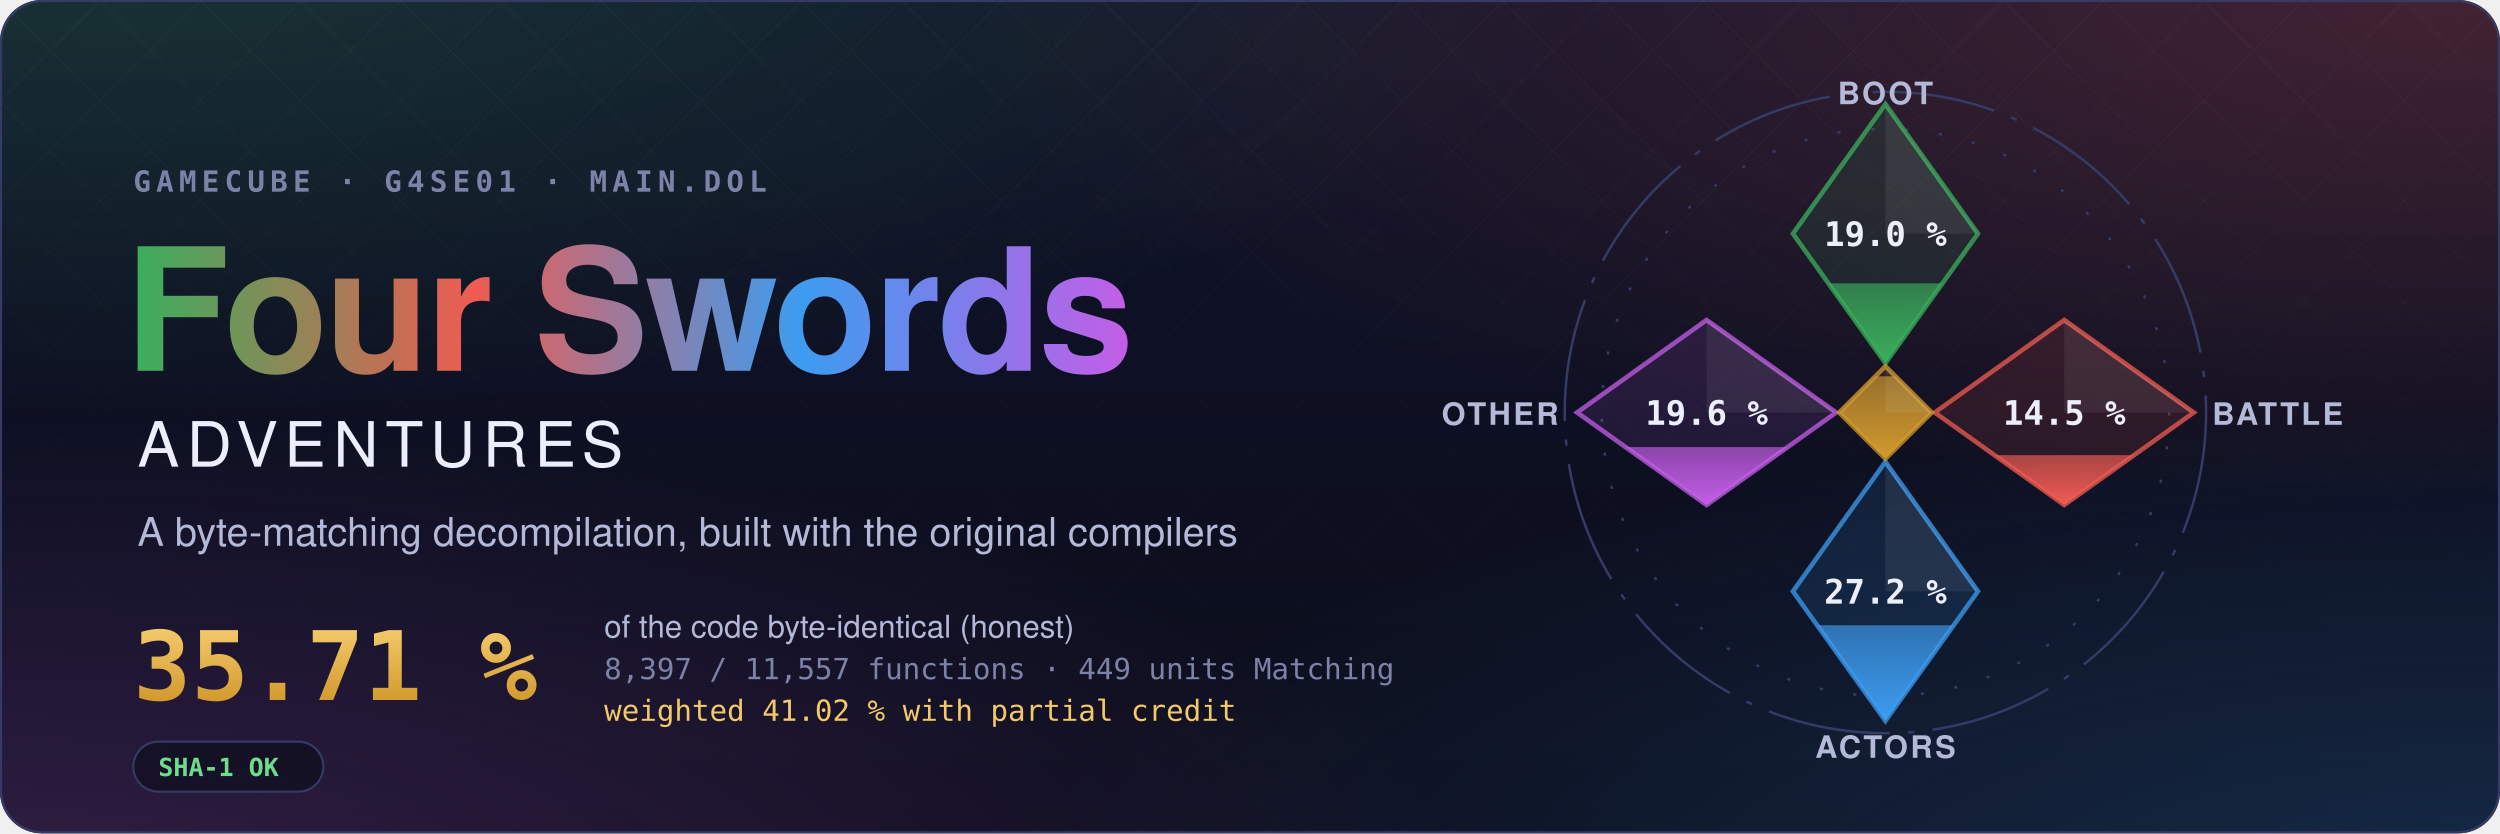
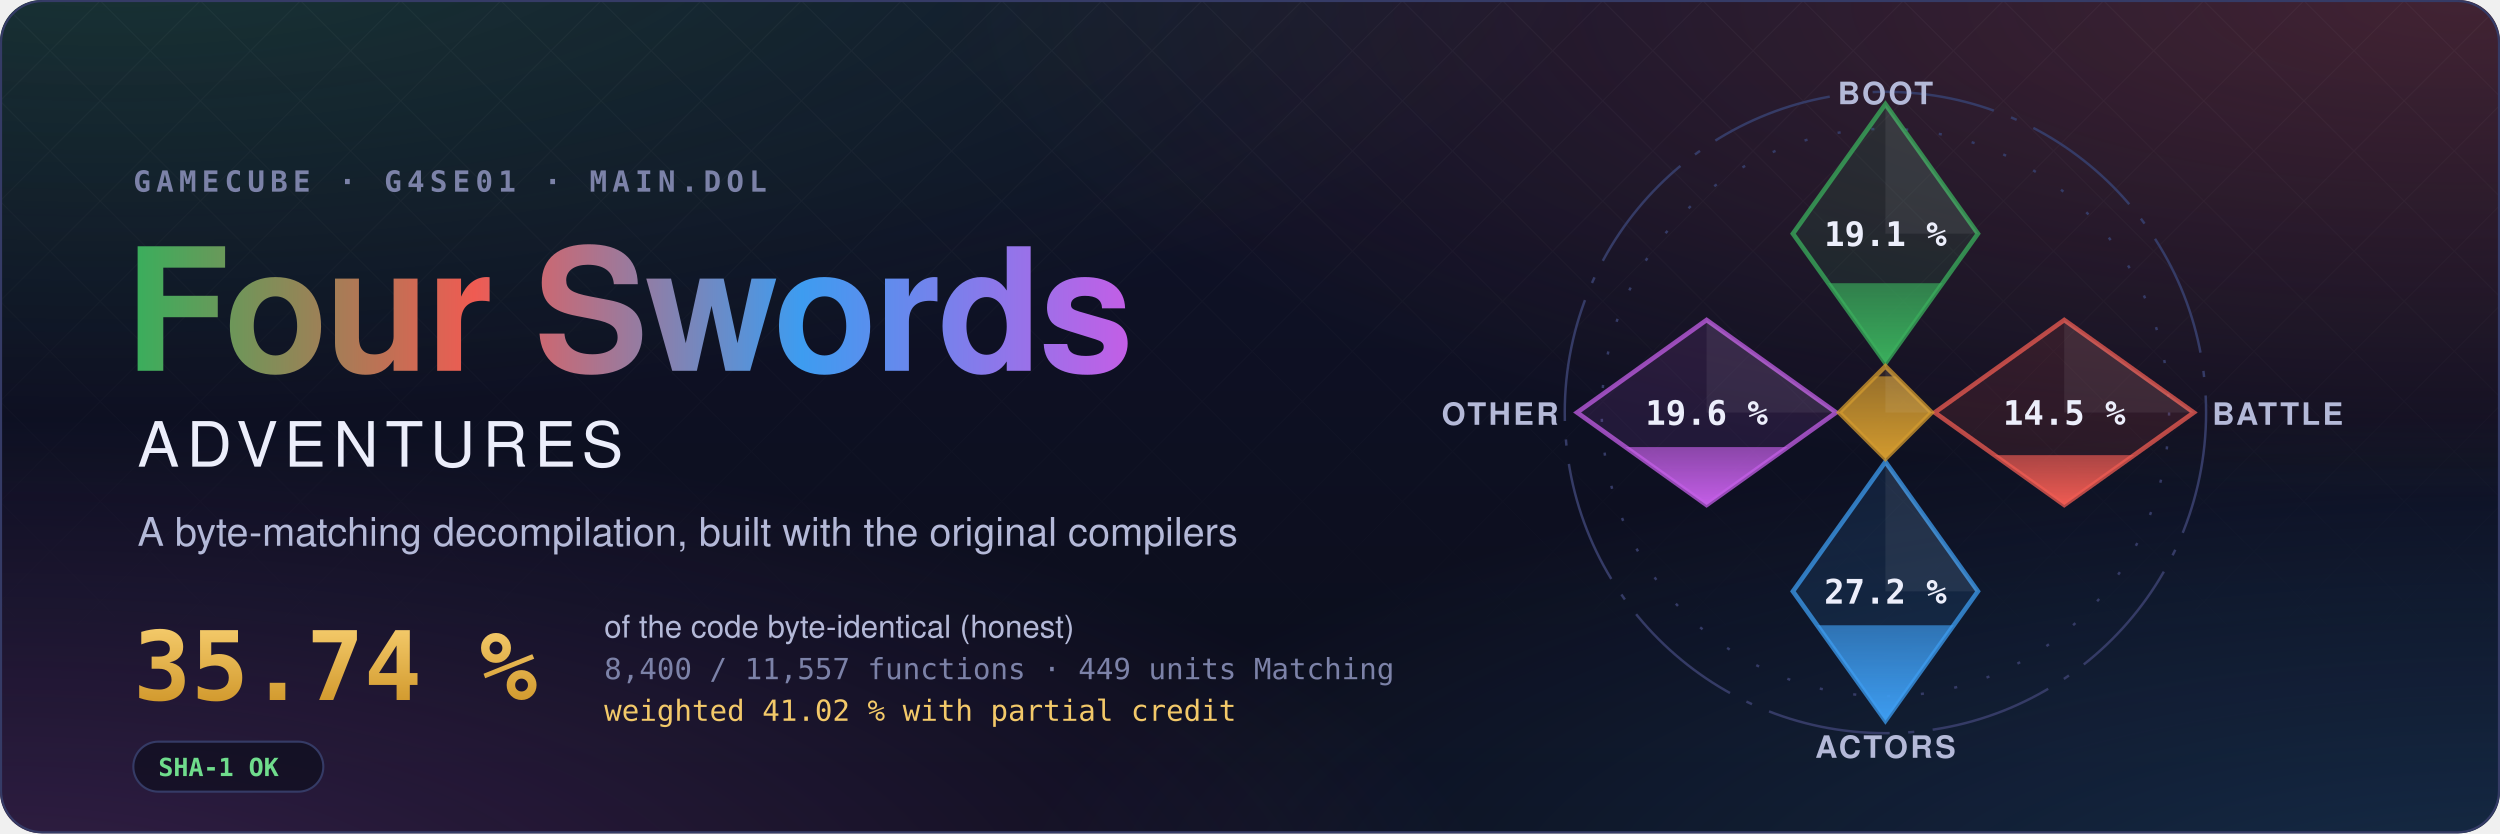
- <svg xmlns="http://www.w3.org/2000/svg" width="1200" height="400" viewBox="0 0 1200 400" role="img" aria-label="Four Swords Adventures decompilation: 35.71 % of the code matched, 8,397 of 11,557 functions">
+ <svg xmlns="http://www.w3.org/2000/svg" width="1200" height="400" viewBox="0 0 1200 400" role="img" aria-label="Four Swords Adventures decompilation: 35.74 % of the code matched, 8,400 of 11,557 functions">
  <style>text { font-family: -apple-system, BlinkMacSystemFont, 'Segoe UI', Helvetica, Arial, sans-serif; } .mono { font-family: ui-monospace, SFMono-Regular, 'SF Mono', Menlo, Consolas, monospace; } .spin { transform-box: fill-box; transform-origin: center; animation: spin 90s linear infinite; } @keyframes spin { to { transform: rotate(360deg); } } .rise { transform-box: fill-box; transform-origin: 50% 100%; animation: rise 1.6s cubic-bezier(.2,.8,.2,1) both; } @keyframes rise { from { transform: scaleY(0); } } @media (prefers-reduced-motion: reduce) { * { animation: none !important; } }</style>
  <defs>
    <radialGradient id="glow0" cx="0.05" cy="-0.1" r="0.6">
      <stop offset="0" stop-color="#3aae5c" stop-opacity="0.22" />
      <stop offset="1" stop-color="#3aae5c" stop-opacity="0" />
    </radialGradient>
    <radialGradient id="glow1" cx="0.98" cy="0.0" r="0.6">
      <stop offset="0" stop-color="#ef5b52" stop-opacity="0.22" />
      <stop offset="1" stop-color="#ef5b52" stop-opacity="0" />
    </radialGradient>
    <radialGradient id="glow2" cx="1.0" cy="1.1" r="0.6">
      <stop offset="0" stop-color="#3d9cf0" stop-opacity="0.22" />
      <stop offset="1" stop-color="#3d9cf0" stop-opacity="0" />
    </radialGradient>
    <radialGradient id="glow3" cx="0.0" cy="1.1" r="0.6">
      <stop offset="0" stop-color="#c35ee6" stop-opacity="0.22" />
      <stop offset="1" stop-color="#c35ee6" stop-opacity="0" />
    </radialGradient>
    <linearGradient id="sky" x1="0" y1="0" x2="0" y2="1">
      <stop offset="0" stop-color="#10132a" />
      <stop offset="1" stop-color="#0b0d1a" />
    </linearGradient>
    <linearGradient id="four" x1="0" y1="0" x2="1" y2="0">
      <stop offset="0" stop-color="#3aae5c" />
      <stop offset="0.34" stop-color="#ef5b52" />
      <stop offset="0.67" stop-color="#3d9cf0" />
      <stop offset="1" stop-color="#c35ee6" />
    </linearGradient>
    <linearGradient id="goldtext" x1="0" y1="0" x2="0" y2="1">
      <stop offset="0" stop-color="#f3c969" />
      <stop offset="1" stop-color="#d29a2e" />
    </linearGradient>
    <pattern id="lattice" width="34" height="34" patternUnits="userSpaceOnUse" patternTransform="rotate(45)">
      <path d="M0 0H34M0 0V34" stroke="#fff" stroke-opacity="0.035" />
    </pattern>
    <linearGradient id="fade" x1="0" y1="0" x2="0" y2="1">
      <stop offset="0" stop-color="#fff" />
      <stop offset="0.8" stop-color="#fff" stop-opacity="0" />
    </linearGradient>
    <mask id="fadeMask">
      <rect width="1200" height="400" fill="url(#fade)" />
    </mask>
    <clipPath id="card">
      <rect width="1200" height="400" rx="20" />
    </clipPath>
  </defs>
  <g clip-path="url(#card)">
    <rect width="1200" height="400" fill="url(#sky)" />
    <rect width="1200" height="400" fill="url(#glow0)" />
    <rect width="1200" height="400" fill="url(#glow1)" />
    <rect width="1200" height="400" fill="url(#glow2)" />
    <rect width="1200" height="400" fill="url(#glow3)" />
    <rect width="1200" height="400" fill="url(#lattice)" mask="url(#fadeMask)" />
  </g>
  <rect x="0.5" y="0.5" width="1199" height="399" rx="20" fill="none" stroke="#353b66" />
  <text x="64" y="92" class="mono" font-size="14" font-weight="600" letter-spacing="0.18em" fill="#7c82a8">GAMECUBE · G4SE01 · MAIN.DOL</text>
  <text x="60" y="178" font-size="82" font-weight="700" letter-spacing="-1.5" fill="url(#four)">Four Swords</text>
  <text x="66" y="224" font-size="30" font-weight="500" letter-spacing="0.12em" fill="#eceefb">ADVENTURES</text>
  <text x="66" y="262" font-size="19" fill="#b4b9d8">A byte-matching decompilation, built with the original compilers</text>
-   <text x="64" y="336" class="mono" font-size="46" font-weight="700" fill="url(#goldtext)">35.71 %</text>
+   <text x="64" y="336" class="mono" font-size="46" font-weight="700" fill="url(#goldtext)">35.74 %</text>
  <text x="290" y="306" font-size="15" fill="#b4b9d8">of the code byte-identical (honest)</text>
-   <text x="290" y="326" class="mono" font-size="14" fill="#7c82a8">8,397 / 11,557 functions · 449 units Matching</text>
+   <text x="290" y="326" class="mono" font-size="14" fill="#7c82a8">8,400 / 11,557 functions · 449 units Matching</text>
  <text x="290" y="346" class="mono" font-size="14" fill="#f3c969">weighted 41.02 % with partial credit</text>
  <g transform="translate(64 356)">
    <rect width="91.2" height="24" rx="12" fill="#0b0d1a" fill-opacity="0.6" stroke="#353b66" />
    <text x="12" y="16.5" class="mono" font-size="12" font-weight="600" fill="#6fdc8c">SHA-1 OK</text>
  </g>
  <defs>
    <clipPath id="ec-boot">
      <path d="M0 -100L30 -58L0 -16L-30 -58Z" />
    </clipPath>
    <linearGradient id="eg-boot" x1="0" y1="1" x2="0" y2="0">
      <stop offset="0" stop-color="#3aae5c" />
      <stop offset="1" stop-color="#3aae5c" stop-opacity="0.65" />
    </linearGradient>
    <clipPath id="ec-battle">
      <path d="M58 -30L100 0L58 30L16 0Z" />
    </clipPath>
    <linearGradient id="eg-battle" x1="0" y1="1" x2="0" y2="0">
      <stop offset="0" stop-color="#ef5b52" />
      <stop offset="1" stop-color="#ef5b52" stop-opacity="0.65" />
    </linearGradient>
    <clipPath id="ec-actors">
      <path d="M0 16L30 58L0 100L-30 58Z" />
    </clipPath>
    <linearGradient id="eg-actors" x1="0" y1="1" x2="0" y2="0">
      <stop offset="0" stop-color="#3d9cf0" />
      <stop offset="1" stop-color="#3d9cf0" stop-opacity="0.65" />
    </linearGradient>
    <clipPath id="ec-other">
      <path d="M-58 -30L-16 0L-58 30L-100 0Z" />
    </clipPath>
    <linearGradient id="eg-other" x1="0" y1="1" x2="0" y2="0">
      <stop offset="0" stop-color="#c35ee6" />
      <stop offset="1" stop-color="#c35ee6" stop-opacity="0.65" />
    </linearGradient>
    <clipPath id="ec-libs">
      <path d="M0 -15L15 0L0 15L-15 0Z" />
    </clipPath>
    <linearGradient id="eg-libs" x1="0" y1="1" x2="0" y2="0">
      <stop offset="0" stop-color="#d29a2e" />
      <stop offset="1" stop-color="#d29a2e" stop-opacity="0.65" />
    </linearGradient>
  </defs>
  <g transform="translate(905 198) scale(1.48)">
    <circle class="spin" r="104" fill="none" stroke="#353b66" stroke-width="0.8" stroke-dasharray="40 6 2 6" />
    <circle r="92" fill="none" stroke="#353b66" stroke-width="0.8" stroke-dasharray="1 10" />
    <path d="M0 -100L30 -58L0 -16L-30 -58Z" fill="#3aae5c" fill-opacity="0.12" stroke="#3aae5c" stroke-opacity="0.75" stroke-width="1.5" />
    <g clip-path="url(#ec-boot)">
-       <rect class="rise" style="animation-delay:0.20s" x="-30" y="-41.89" width="60" height="25.89" fill="url(#eg-boot)" />
+       <rect class="rise" style="animation-delay:0.20s" x="-30" y="-41.94" width="60" height="25.94" fill="url(#eg-boot)" />
    </g>
    <path d="M0 -100L30 -58L0 -58Z" fill="#fff" fill-opacity="0.07" />
-     <text x="0" y="-54" text-anchor="middle" font-size="11" font-weight="700" fill="#eceefb" class="mono">19.0 %</text>
+     <text x="0" y="-54" text-anchor="middle" font-size="11" font-weight="700" fill="#eceefb" class="mono">19.1 %</text>
    <text x="0" y="-100" text-anchor="middle" font-size="10" font-weight="600" letter-spacing="0.08em" fill="#b4b9d8">BOOT</text>
    <path d="M58 -30L100 0L58 30L16 0Z" fill="#ef5b52" fill-opacity="0.12" stroke="#ef5b52" stroke-opacity="0.75" stroke-width="1.5" />
    <g clip-path="url(#ec-battle)">
      <rect class="rise" style="animation-delay:0.35s" x="16" y="13.82" width="84" height="16.18" fill="url(#eg-battle)" />
    </g>
    <path d="M58 -30L100 0L58 0Z" fill="#fff" fill-opacity="0.07" />
    <text x="58" y="4" text-anchor="middle" font-size="11" font-weight="700" fill="#eceefb" class="mono">14.5 %</text>
    <text x="106" y="4" text-anchor="start" font-size="10" font-weight="600" letter-spacing="0.08em" fill="#b4b9d8">BATTLE</text>
    <path d="M0 16L30 58L0 100L-30 58Z" fill="#3d9cf0" fill-opacity="0.12" stroke="#3d9cf0" stroke-opacity="0.75" stroke-width="1.5" />
    <g clip-path="url(#ec-actors)">
      <rect class="rise" style="animation-delay:0.50s" x="-30" y="69.01" width="60" height="30.99" fill="url(#eg-actors)" />
    </g>
    <path d="M0 16L30 58L0 58Z" fill="#fff" fill-opacity="0.07" />
    <text x="0" y="62" text-anchor="middle" font-size="11" font-weight="700" fill="#eceefb" class="mono">27.2 %</text>
    <text x="0" y="112" text-anchor="middle" font-size="10" font-weight="600" letter-spacing="0.08em" fill="#b4b9d8">ACTORS</text>
    <path d="M-58 -30L-16 0L-58 30L-100 0Z" fill="#c35ee6" fill-opacity="0.12" stroke="#c35ee6" stroke-opacity="0.75" stroke-width="1.5" />
    <g clip-path="url(#ec-other)">
      <rect class="rise" style="animation-delay:0.65s" x="-100" y="11.21" width="84" height="18.79" fill="url(#eg-other)" />
    </g>
    <path d="M-58 -30L-16 0L-58 0Z" fill="#fff" fill-opacity="0.07" />
    <text x="-58" y="4" text-anchor="middle" font-size="11" font-weight="700" fill="#eceefb" class="mono">19.6 %</text>
    <text x="-106" y="4" text-anchor="end" font-size="10" font-weight="600" letter-spacing="0.08em" fill="#b4b9d8">OTHER</text>
    <path d="M0 -15L15 0L0 15L-15 0Z" fill="#d29a2e" fill-opacity="0.12" stroke="#d29a2e" stroke-opacity="0.75" stroke-width="1.5" />
    <g clip-path="url(#ec-libs)">
      <rect class="rise" style="animation-delay:0.80s" x="-15" y="-11.74" width="30" height="26.74" fill="url(#eg-libs)" />
    </g>
    <path d="M0 -15L15 0L0 0Z" fill="#fff" fill-opacity="0.07" />
  </g>
</svg>
